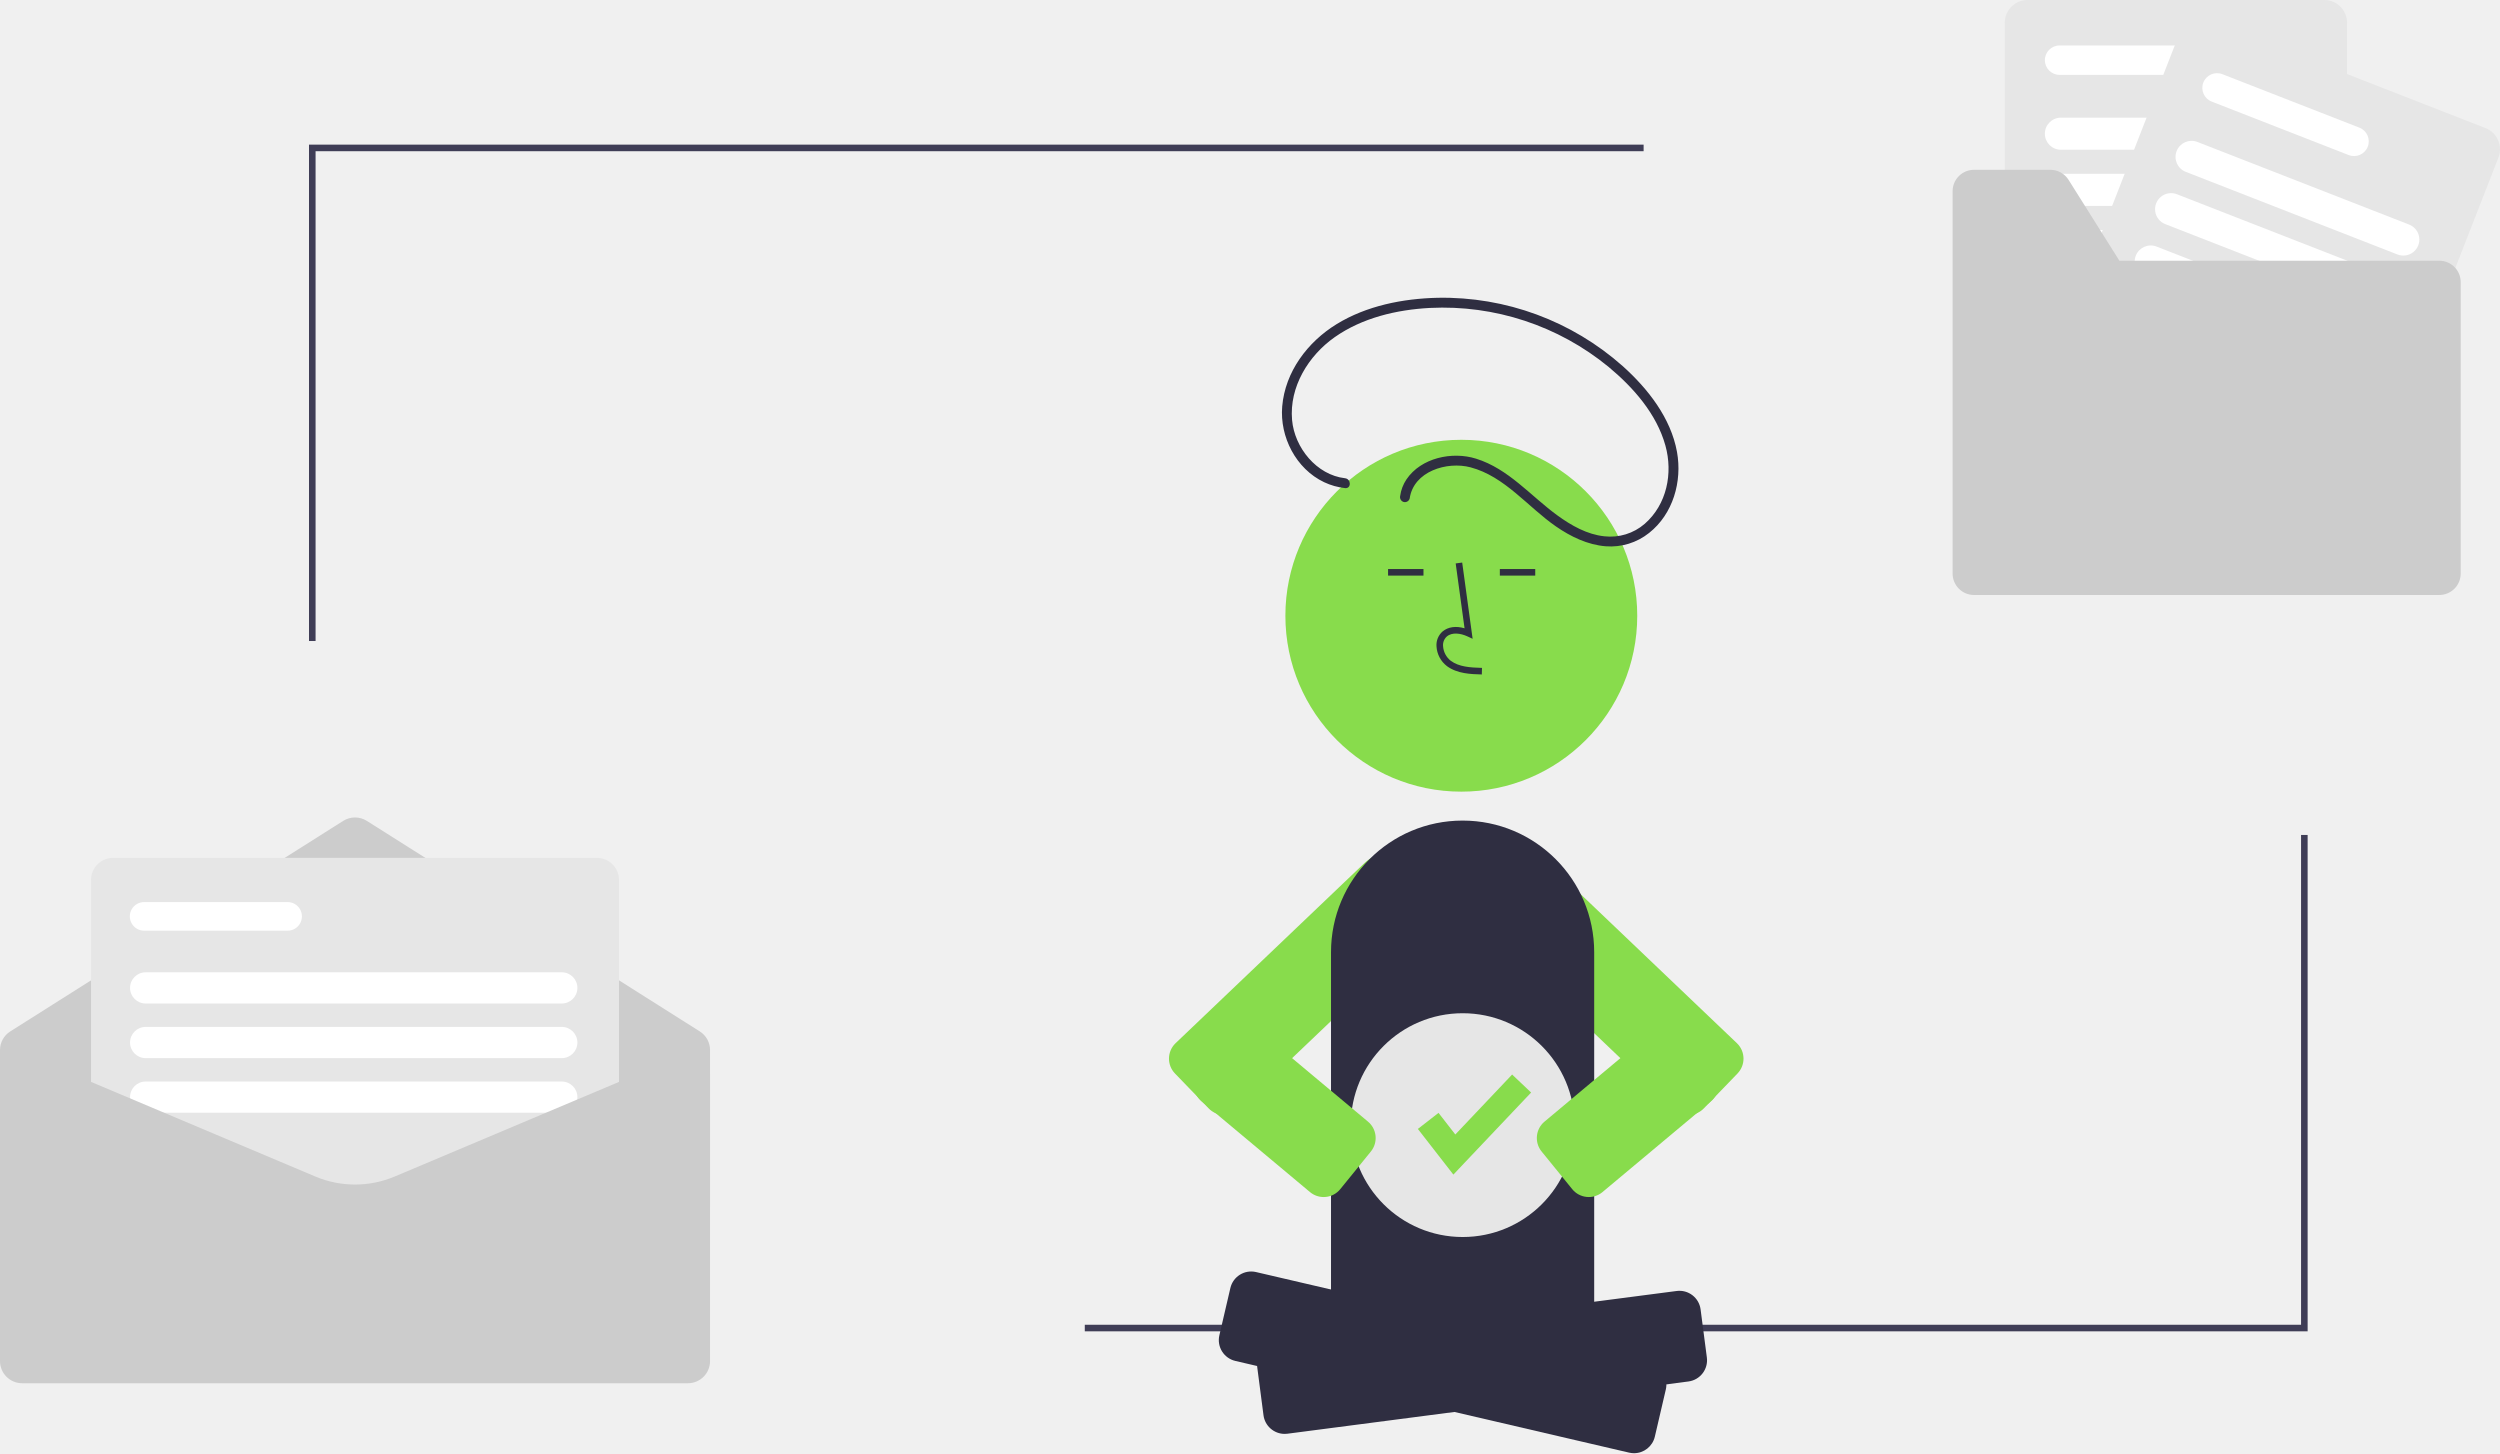
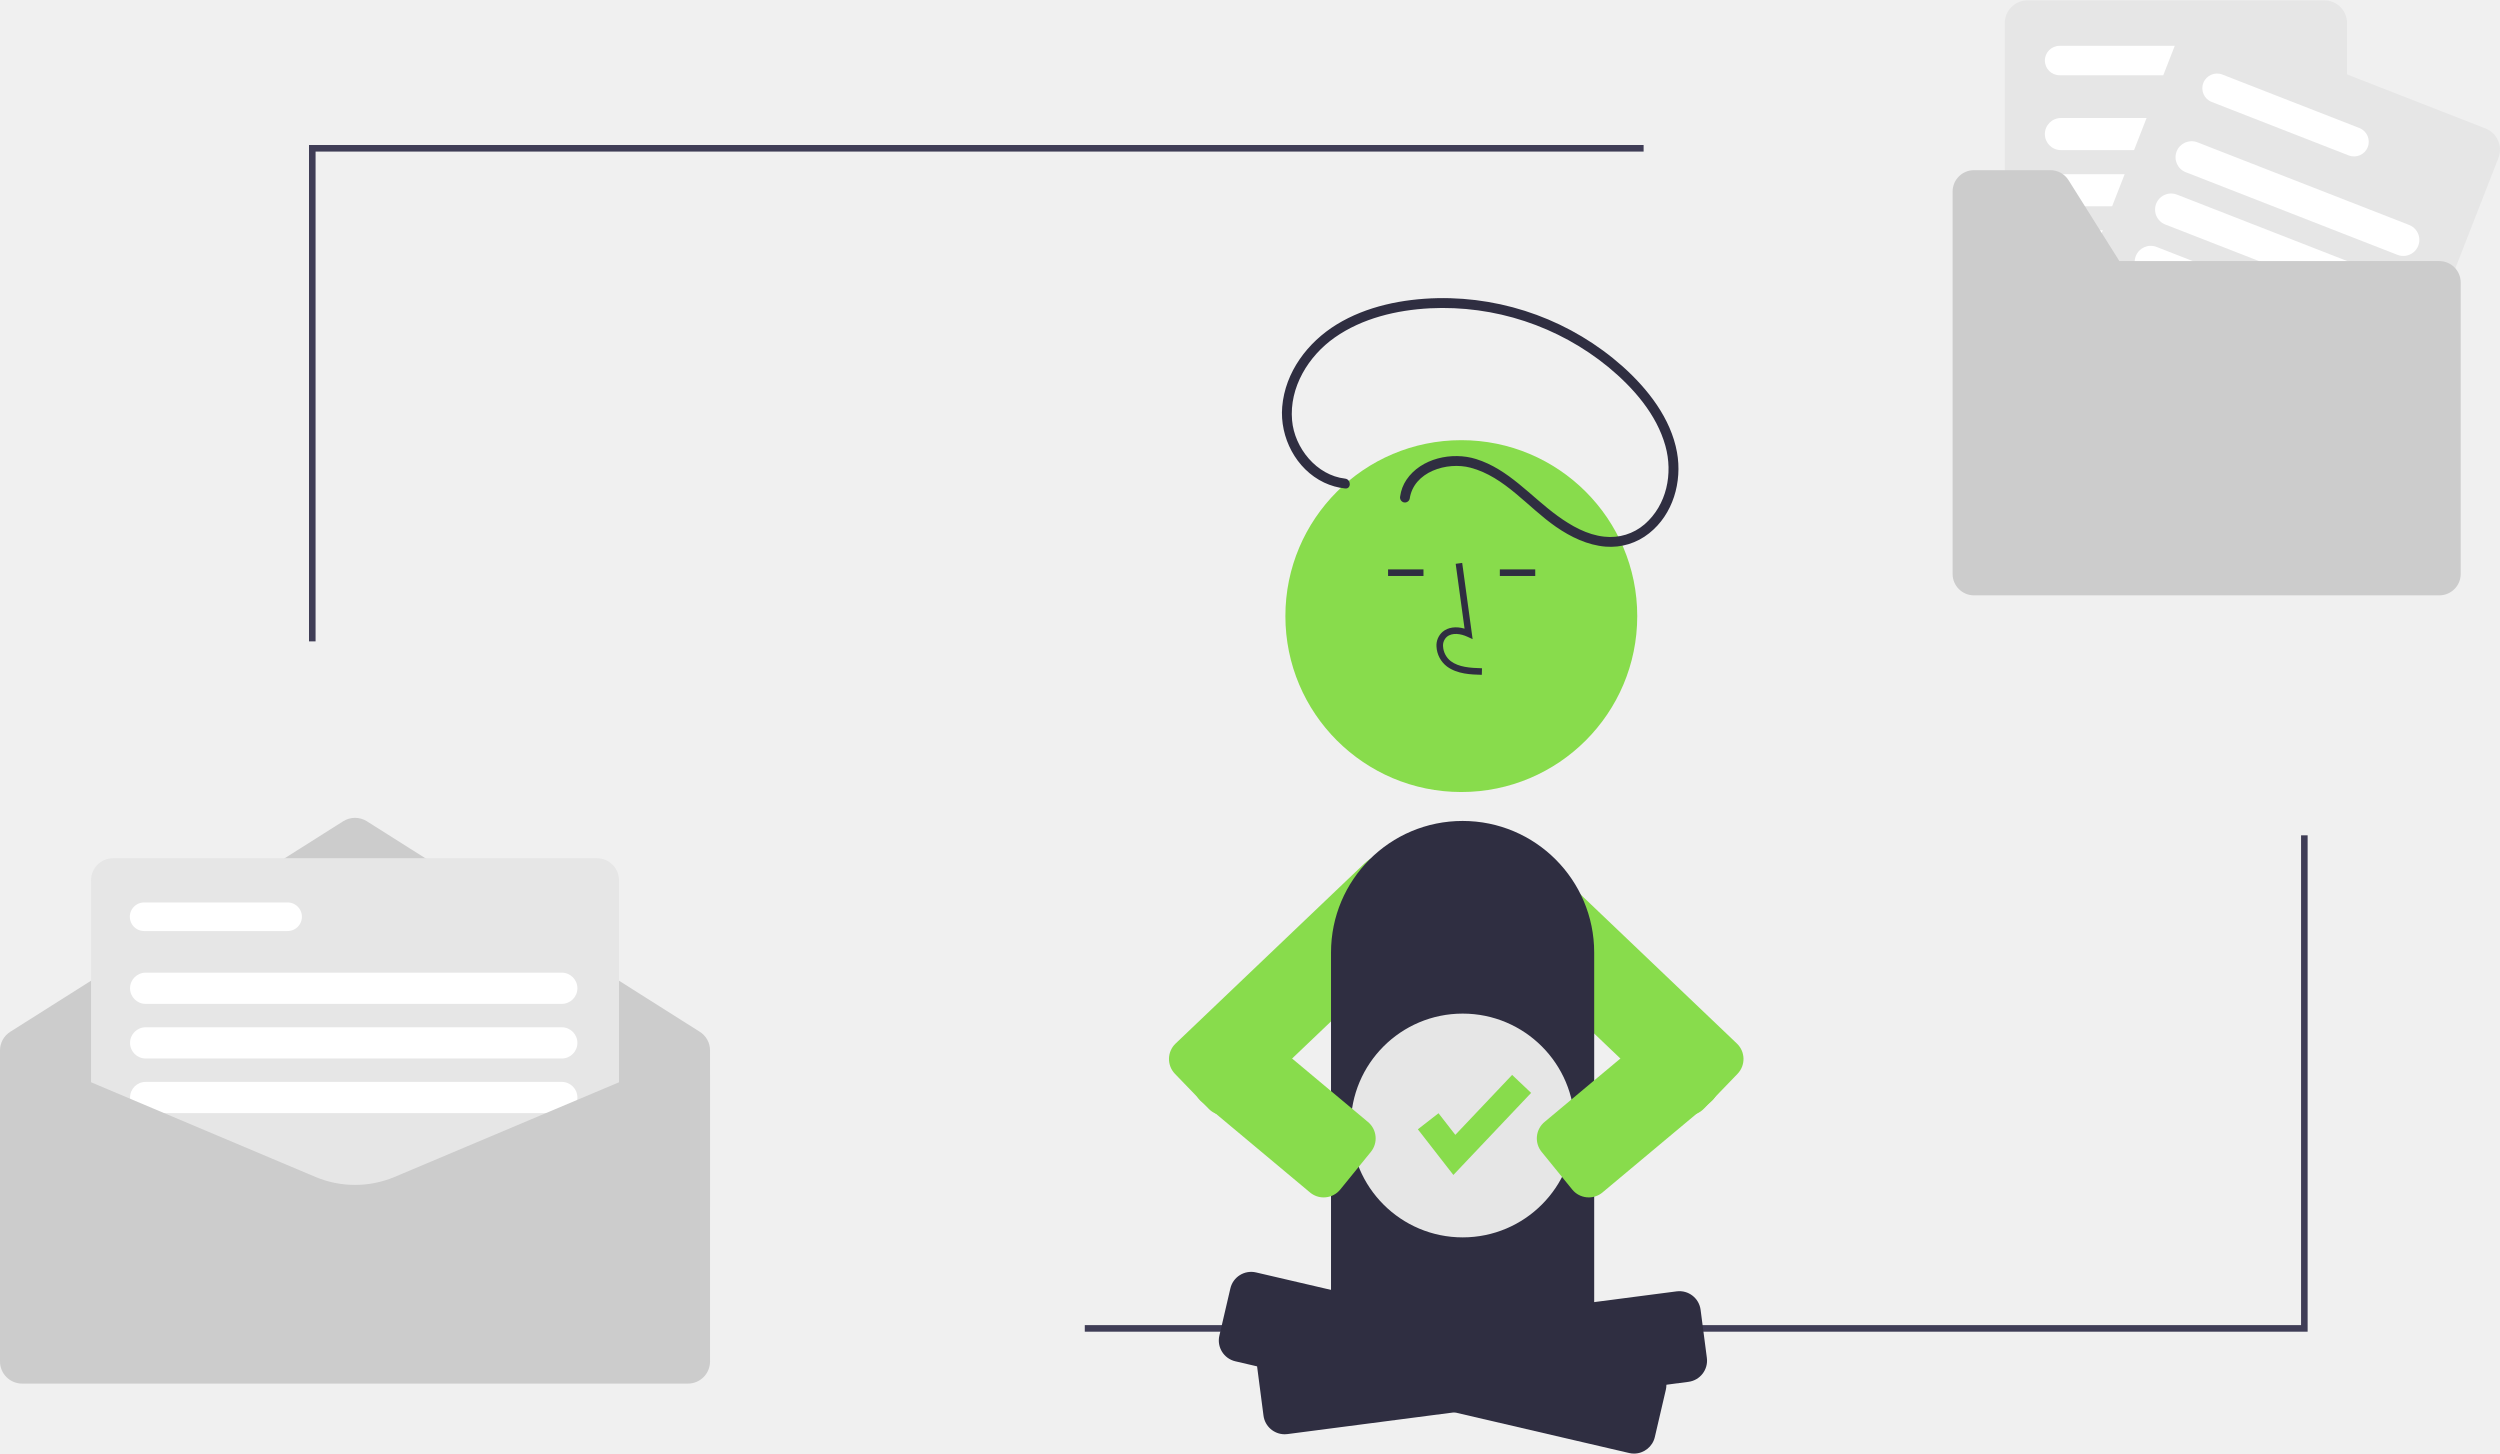
- <svg xmlns="http://www.w3.org/2000/svg" data-name="Layer 1" viewBox="0 0 760.519 442.078">
+ <svg xmlns="http://www.w3.org/2000/svg" data-name="Layer 1" height="442" width="760" viewBox="0 0 760.519 442.078">
  <path d="M592.102,568.124a6.481,6.481,0,0,1-4.678-1.983L577.173,555.522a6.508,6.508,0,0,1,.162-9.191l57.515-54.849a10.787,10.787,0,0,1,15.154.313l4.383,4.54a10.63,10.63,0,0,1,3,7.62,10.767,10.767,0,0,1-3.314,7.554l-57.461,54.797A6.474,6.474,0,0,1,592.102,568.124Z" transform="translate(-219.7403 -228.9609)" fill="#88dc4c" />
  <path d="M733.379,568.124a6.48,6.48,0,0,1-4.513-1.82L671.407,511.508a10.767,10.767,0,0,1-3.314-7.554,10.629,10.629,0,0,1,3-7.62l4.383-4.54a10.786,10.786,0,0,1,15.154-.313l57.513,54.847a6.508,6.508,0,0,1,.165,9.193l-.36-.347.36.347L738.057,566.141A6.481,6.481,0,0,1,733.379,568.124Z" transform="translate(-219.7403 -228.9609)" fill="#88dc4c" />
  <path d="M435.74,595.95h-216V548.403a6.691,6.691,0,0,1,3.131-5.684l101.275-64.042a6.756,6.756,0,0,1,7.189,0l101.275,64.042a6.691,6.691,0,0,1,3.131,5.684Z" transform="translate(-219.7403 -228.9609)" fill="#ccc" />
  <polygon points="702 405 330 405 330 403 700 403 700 254 702 254 702 405" fill="#3f3d56" />
  <polygon points="96 195 94 195 94 44 500 44 500 46 96 46 96 195" fill="#3f3d56" />
  <path d="M401.323,599.115H254.158a6.733,6.733,0,0,1-6.725-6.725V496.653a6.733,6.733,0,0,1,6.725-6.725H401.323a6.733,6.733,0,0,1,6.725,6.725v95.736A6.733,6.733,0,0,1,401.323,599.115Z" transform="translate(-219.7403 -228.9609)" fill="#e6e6e6" />
  <path d="M307.169,512.082H263.652a4.352,4.352,0,1,1,0-8.703h43.516a4.352,4.352,0,1,1,0,8.703Z" transform="translate(-219.7403 -228.9609)" fill="#fff" />
  <path d="M390.641,534.236H264.048a4.747,4.747,0,0,1,0-9.495H390.641a4.747,4.747,0,0,1,0,9.495Z" transform="translate(-219.7403 -228.9609)" fill="#fff" />
  <path d="M390.641,550.851H264.048a4.747,4.747,0,1,1,0-9.495H390.641a4.747,4.747,0,1,1,0,9.495Z" transform="translate(-219.7403 -228.9609)" fill="#fff" />
  <path d="M390.641,567.466H264.048a4.747,4.747,0,0,1,0-9.495H390.641a4.747,4.747,0,0,1,0,9.495Z" transform="translate(-219.7403 -228.9609)" fill="#fff" />
  <path d="M429.015,649.752H226.466a6.733,6.733,0,0,1-6.725-6.725v-87.033a6.733,6.733,0,0,1,6.725-6.725l.154.031,89.117,37.596a31.064,31.064,0,0,0,24.008,0L428.935,549.269h.08a6.733,6.733,0,0,1,6.725,6.725v87.033A6.733,6.733,0,0,1,429.015,649.752Z" transform="translate(-219.7403 -228.9609)" fill="#ccc" />
  <path d="M926.814,341.222H836.518a6.922,6.922,0,0,1-6.915-6.915V235.876a6.922,6.922,0,0,1,6.915-6.915h90.297a6.922,6.922,0,0,1,6.915,6.915V334.307A6.922,6.922,0,0,1,926.814,341.222Z" transform="translate(-219.7403 -228.9609)" fill="#e6e6e6" />
  <path d="M891.021,251.738H846.28a4.474,4.474,0,1,1,0-8.948h44.742a4.474,4.474,0,0,1,0,8.948Z" transform="translate(-219.7403 -228.9609)" fill="#fff" />
  <path d="M915.832,274.516H846.686a4.881,4.881,0,1,1,0-9.762h69.146a4.881,4.881,0,0,1,0,9.762Z" transform="translate(-219.7403 -228.9609)" fill="#fff" />
  <path d="M915.832,291.599H846.686a4.881,4.881,0,0,1,0-9.762h69.146a4.881,4.881,0,0,1,0,9.762Z" transform="translate(-219.7403 -228.9609)" fill="#fff" />
  <path d="M915.832,308.682H846.686a4.881,4.881,0,1,1,0-9.762h69.146a4.881,4.881,0,0,1,0,9.762Z" transform="translate(-219.7403 -228.9609)" fill="#fff" />
  <path d="M935.041,372.506l-84.116-32.832a6.922,6.922,0,0,1-3.927-8.955l35.79-91.694a6.922,6.922,0,0,1,8.955-3.927L975.859,267.929a6.922,6.922,0,0,1,3.927,8.955l-35.79,91.694A6.922,6.922,0,0,1,935.041,372.506Z" transform="translate(-219.7403 -228.9609)" fill="#e6e6e6" />
  <path d="M934.234,276.133l-41.679-16.268a4.474,4.474,0,0,1,3.254-8.336l41.679,16.268a4.474,4.474,0,0,1-3.254,8.336Z" transform="translate(-219.7403 -228.9609)" fill="#fff" />
  <path d="M949.065,306.373l-64.413-25.141a4.881,4.881,0,0,1,3.549-9.094l64.413,25.141a4.881,4.881,0,1,1-3.549,9.094Z" transform="translate(-219.7403 -228.9609)" fill="#fff" />
  <path d="M942.853,322.287l-64.413-25.141a4.881,4.881,0,1,1,3.549-9.094L946.403,313.193a4.881,4.881,0,0,1-3.549,9.094Z" transform="translate(-219.7403 -228.9609)" fill="#fff" />
  <path d="M936.642,338.201l-64.413-25.141a4.881,4.881,0,0,1,3.549-9.094l64.413,25.141a4.881,4.881,0,0,1-3.549,9.094Z" transform="translate(-219.7403 -228.9609)" fill="#fff" />
  <path d="M961.794,308.276h-97.316l-15.472-24.614a6.508,6.508,0,0,0-5.51-3.045h-23.249a6.508,6.508,0,0,0-6.508,6.508V403.453a6.508,6.508,0,0,0,6.508,6.508H961.794a6.508,6.508,0,0,0,6.508-6.508V314.783A6.508,6.508,0,0,0,961.794,308.276Z" transform="translate(-219.7403 -228.9609)" fill="#ccc" />
  <path d="M415.435,358.154h59a6,6,0,0,1,6,6v26.25a35.5,35.5,0,0,1-35.5,35.5h-0a35.5,35.5,0,0,1-35.5-35.5V364.154a6,6,0,0,1,6-6Z" fill="#2f2e41" />
  <path d="M698.206,634.062h-67.062a6.507,6.507,0,0,1-6.5-6.5V518.618a40.031,40.031,0,0,1,80.062,0V627.562A6.507,6.507,0,0,1,698.206,634.062Z" transform="translate(-219.7403 -228.9609)" fill="#2f2e41" />
  <circle cx="444.543" cy="187.309" r="53.519" fill="#88dc4c" />
  <path d="M670.521,434.139c-3.306-.092-7.421-.208-10.59-2.522a8.133,8.133,0,0,1-3.2-6.073,5.471,5.471,0,0,1,1.86-4.493c1.656-1.398,4.073-1.728,6.678-.961l-2.699-19.726,1.981-.271,3.173,23.19-1.655-.759c-1.918-.88-4.552-1.327-6.188.055a3.514,3.514,0,0,0-1.153,2.895,6.147,6.147,0,0,0,2.381,4.528c2.466,1.802,5.746,2.034,9.466,2.139Z" transform="translate(-219.7403 -228.9609)" fill="#2f2e41" />
  <rect x="422.26" y="173.104" width="10.772" height="2" fill="#2f2e41" />
  <rect x="456.26" y="173.104" width="10.772" height="2" fill="#2f2e41" />
  <path d="M716.833,671.039a6.534,6.534,0,0,1-1.486-.172L595.539,642.966a6.5,6.5,0,0,1-4.857-7.805l3.348-14.375a6.5,6.5,0,0,1,7.805-4.856l119.808,27.901a6.5,6.5,0,0,1,4.856,7.805l-3.348,14.375a6.506,6.506,0,0,1-6.318,5.028Z" transform="translate(-219.7403 -228.9609)" fill="#2f2e41" />
  <path d="M610.548,665.164a6.511,6.511,0,0,1-6.442-5.661L602.2,644.867a6.508,6.508,0,0,1,5.606-7.285l121.983-15.892a6.5,6.5,0,0,1,7.285,5.605l1.907,14.636a6.5,6.5,0,0,1-5.606,7.285L611.392,665.108A6.501,6.501,0,0,1,610.548,665.164Z" transform="translate(-219.7403 -228.9609)" fill="#2f2e41" />
  <path d="M628.927,374.447c-8.674-.989-15.392-9.3-16.13-17.733-.878-10.032,4.965-19.56,12.98-25.19,8.382-5.887,18.826-8.346,28.93-8.887a79.51,79.51,0,0,1,54.348,17.914c7.571,6.288,14.643,14.299,17.323,23.974,2.328,8.403.433,17.922-6.325,23.807a15.976,15.976,0,0,1-12.26,3.775c-5.244-.544-10.082-3.302-14.27-6.347-8.147-5.923-14.835-14.175-24.76-17.271-7.278-2.27-16.722-.272-21.169,6.309a11.979,11.979,0,0,0-1.913,5.019,1.553,1.553,0,0,0,1.048,1.845,1.509,1.509,0,0,0,1.845-1.048c1.168-8.289,11.36-11.383,18.513-9.489,10.429,2.76,17.429,12.066,25.985,17.979,4.498,3.109,9.615,5.594,15.132,6.04a18.791,18.791,0,0,0,13.203-4.056c7.31-5.772,10.105-15.699,8.489-24.637-1.872-10.35-8.838-19.221-16.482-26.089a82.447,82.447,0,0,0-56.344-20.814c-10.574.243-21.606,2.426-30.715,8.014-8.836,5.421-15.665,14.49-16.558,25.032-.786,9.279,4.193,18.984,12.738,23.049a19.949,19.949,0,0,0,6.392,1.804c1.915.218,1.899-2.783,0-3Z" transform="translate(-219.7403 -228.9609)" fill="#2f2e41" />
  <circle cx="444.963" cy="342.271" r="34.037" fill="#e6e6e6" />
  <polygon points="442.126 357.321 431.324 343.43 437.606 338.544 442.72 345.12 460 326.881 465.778 332.355 442.126 357.321" fill="#88dc4c" />
  <path d="M703.077,593.11a6.613,6.613,0,0,1-.679-.035,6.457,6.457,0,0,1-4.376-2.365l-9.311-11.453a6.5,6.5,0,0,1,.943-9.144l32.946-27.556a6.509,6.509,0,0,1,9.149.938l9.311,11.452a6.5,6.5,0,0,1-.943,9.144l-32.946,27.557A6.459,6.459,0,0,1,703.077,593.11Z" transform="translate(-219.7403 -228.9609)" fill="#88dc4c" />
  <path d="M622.403,593.11a6.451,6.451,0,0,1-4.088-1.457l-32.957-27.566a6.5,6.5,0,0,1-.938-9.139l9.311-11.452a6.508,6.508,0,0,1,9.144-.943l32.957,27.566a6.5,6.5,0,0,1,.938,9.139L627.458,590.71a6.457,6.457,0,0,1-4.376,2.365A6.621,6.621,0,0,1,622.403,593.11Z" transform="translate(-219.7403 -228.9609)" fill="#88dc4c" />
</svg>
